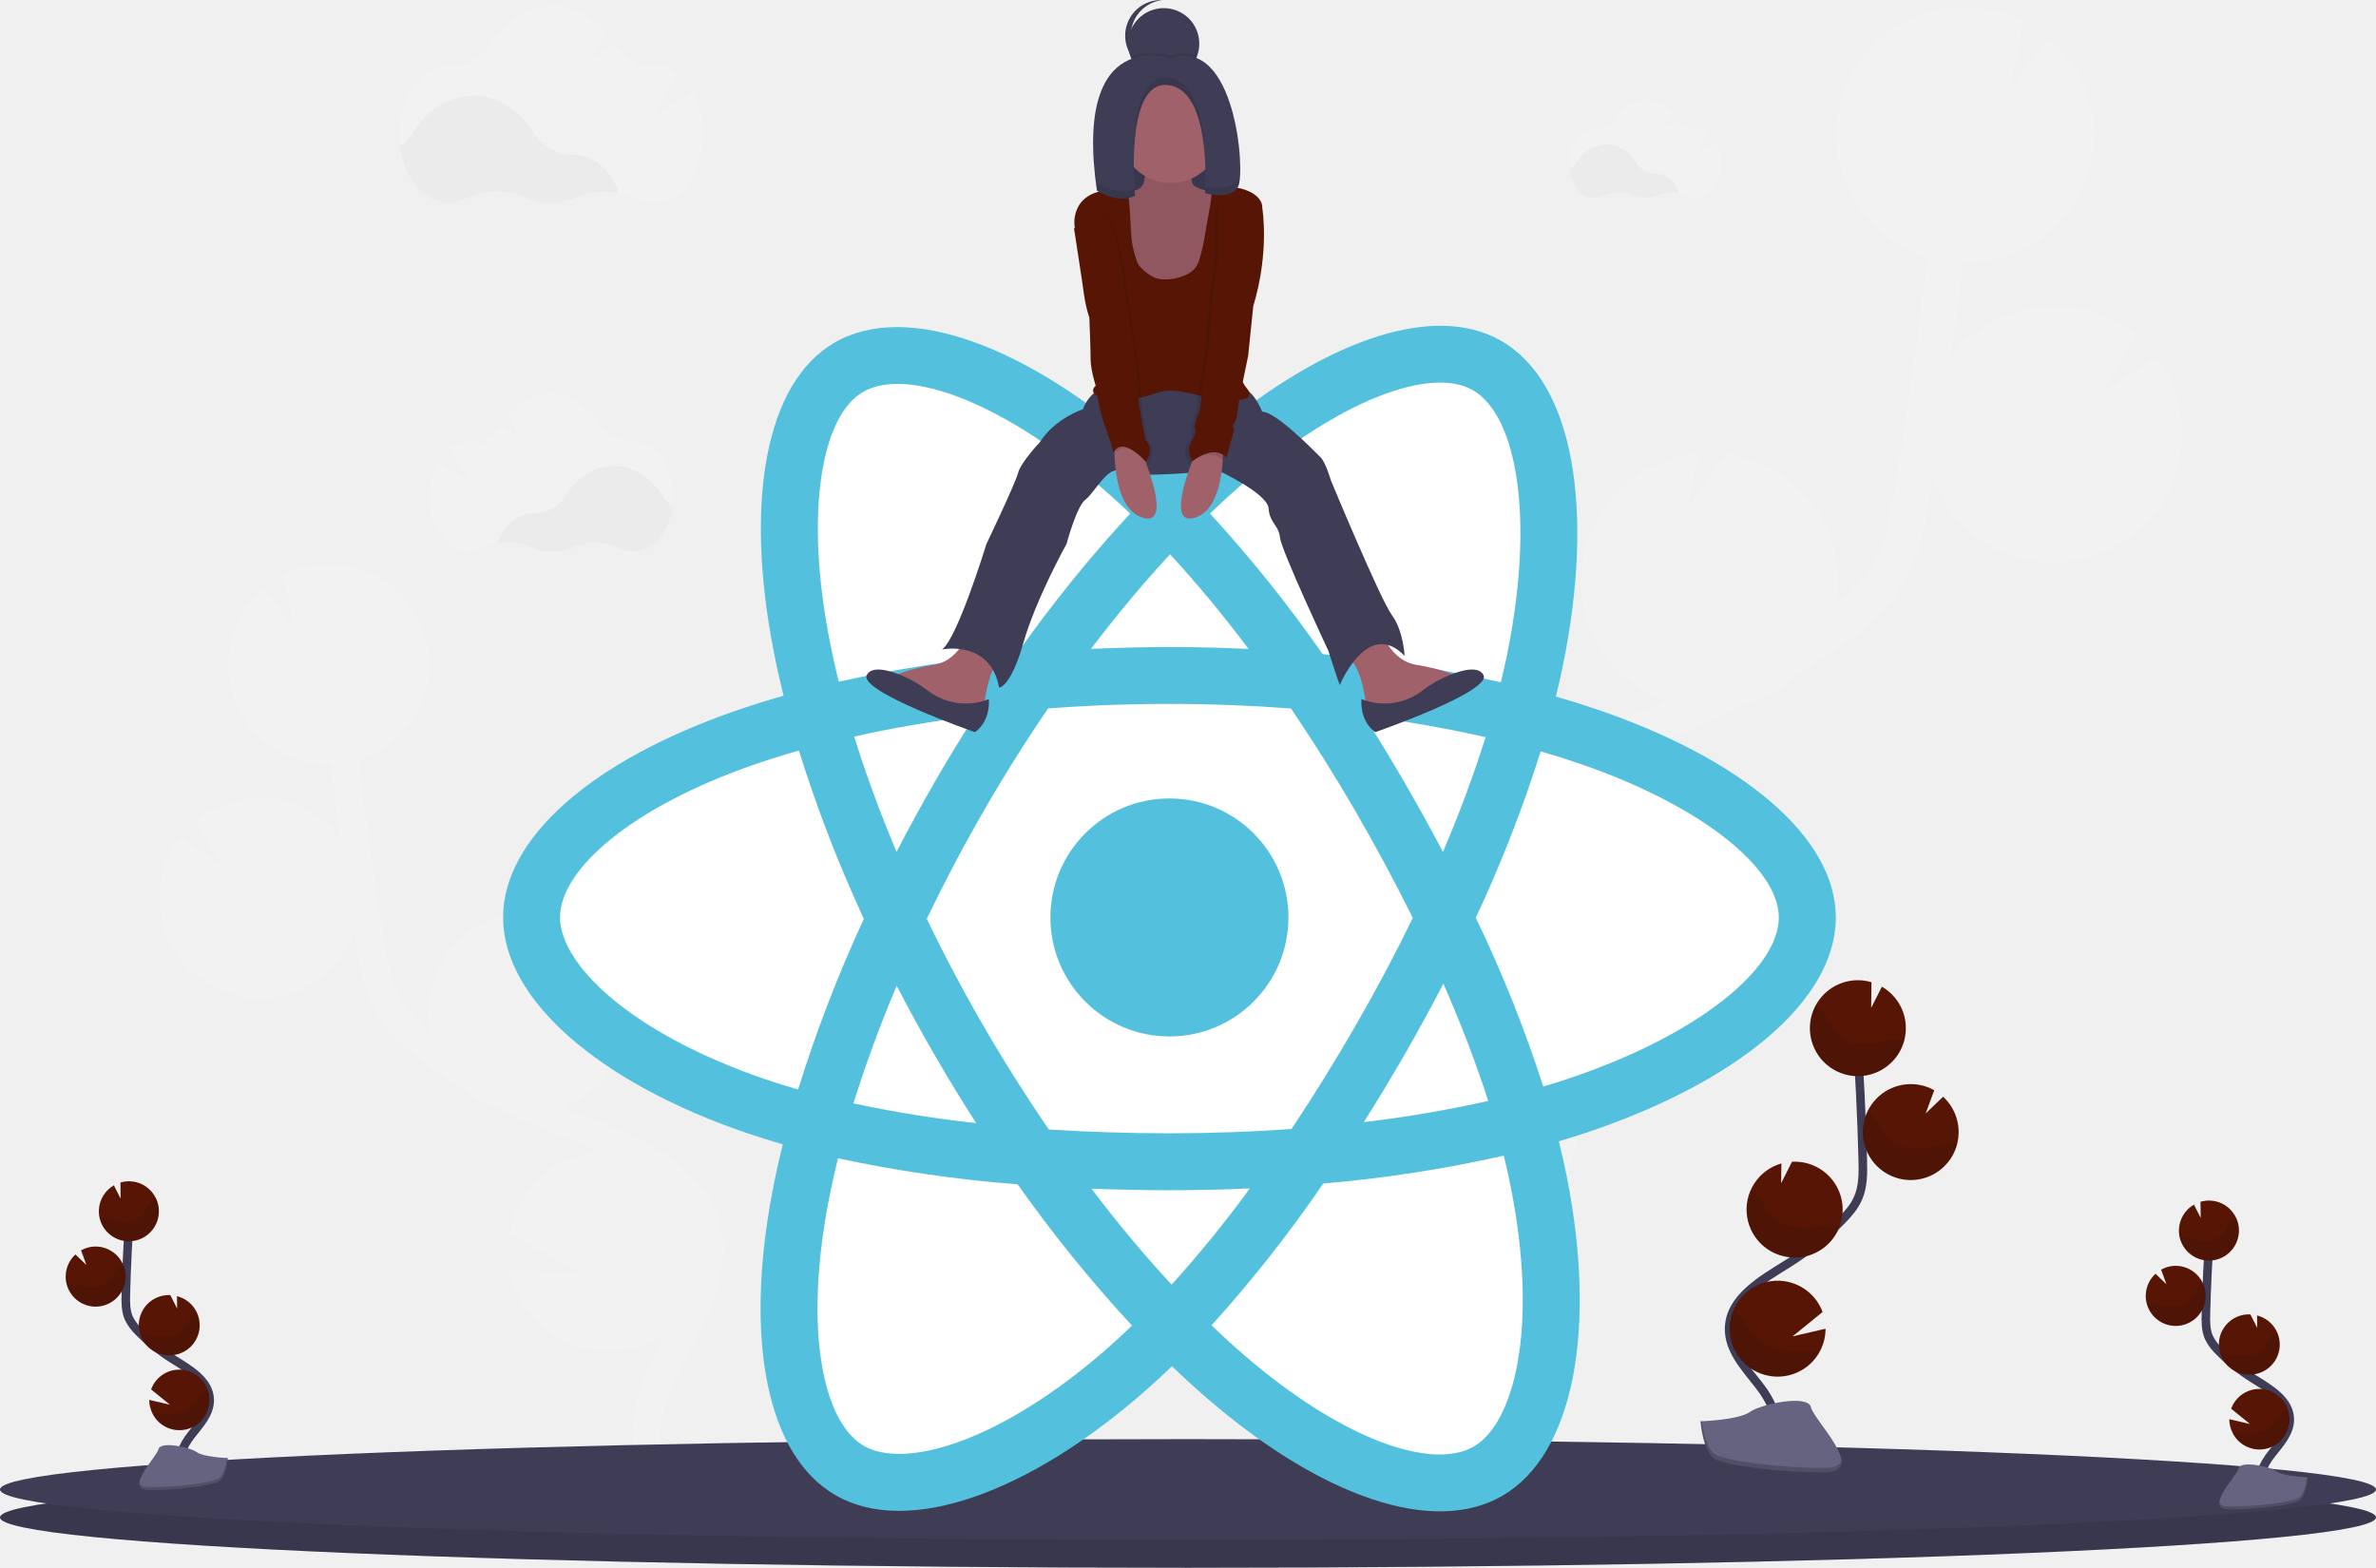
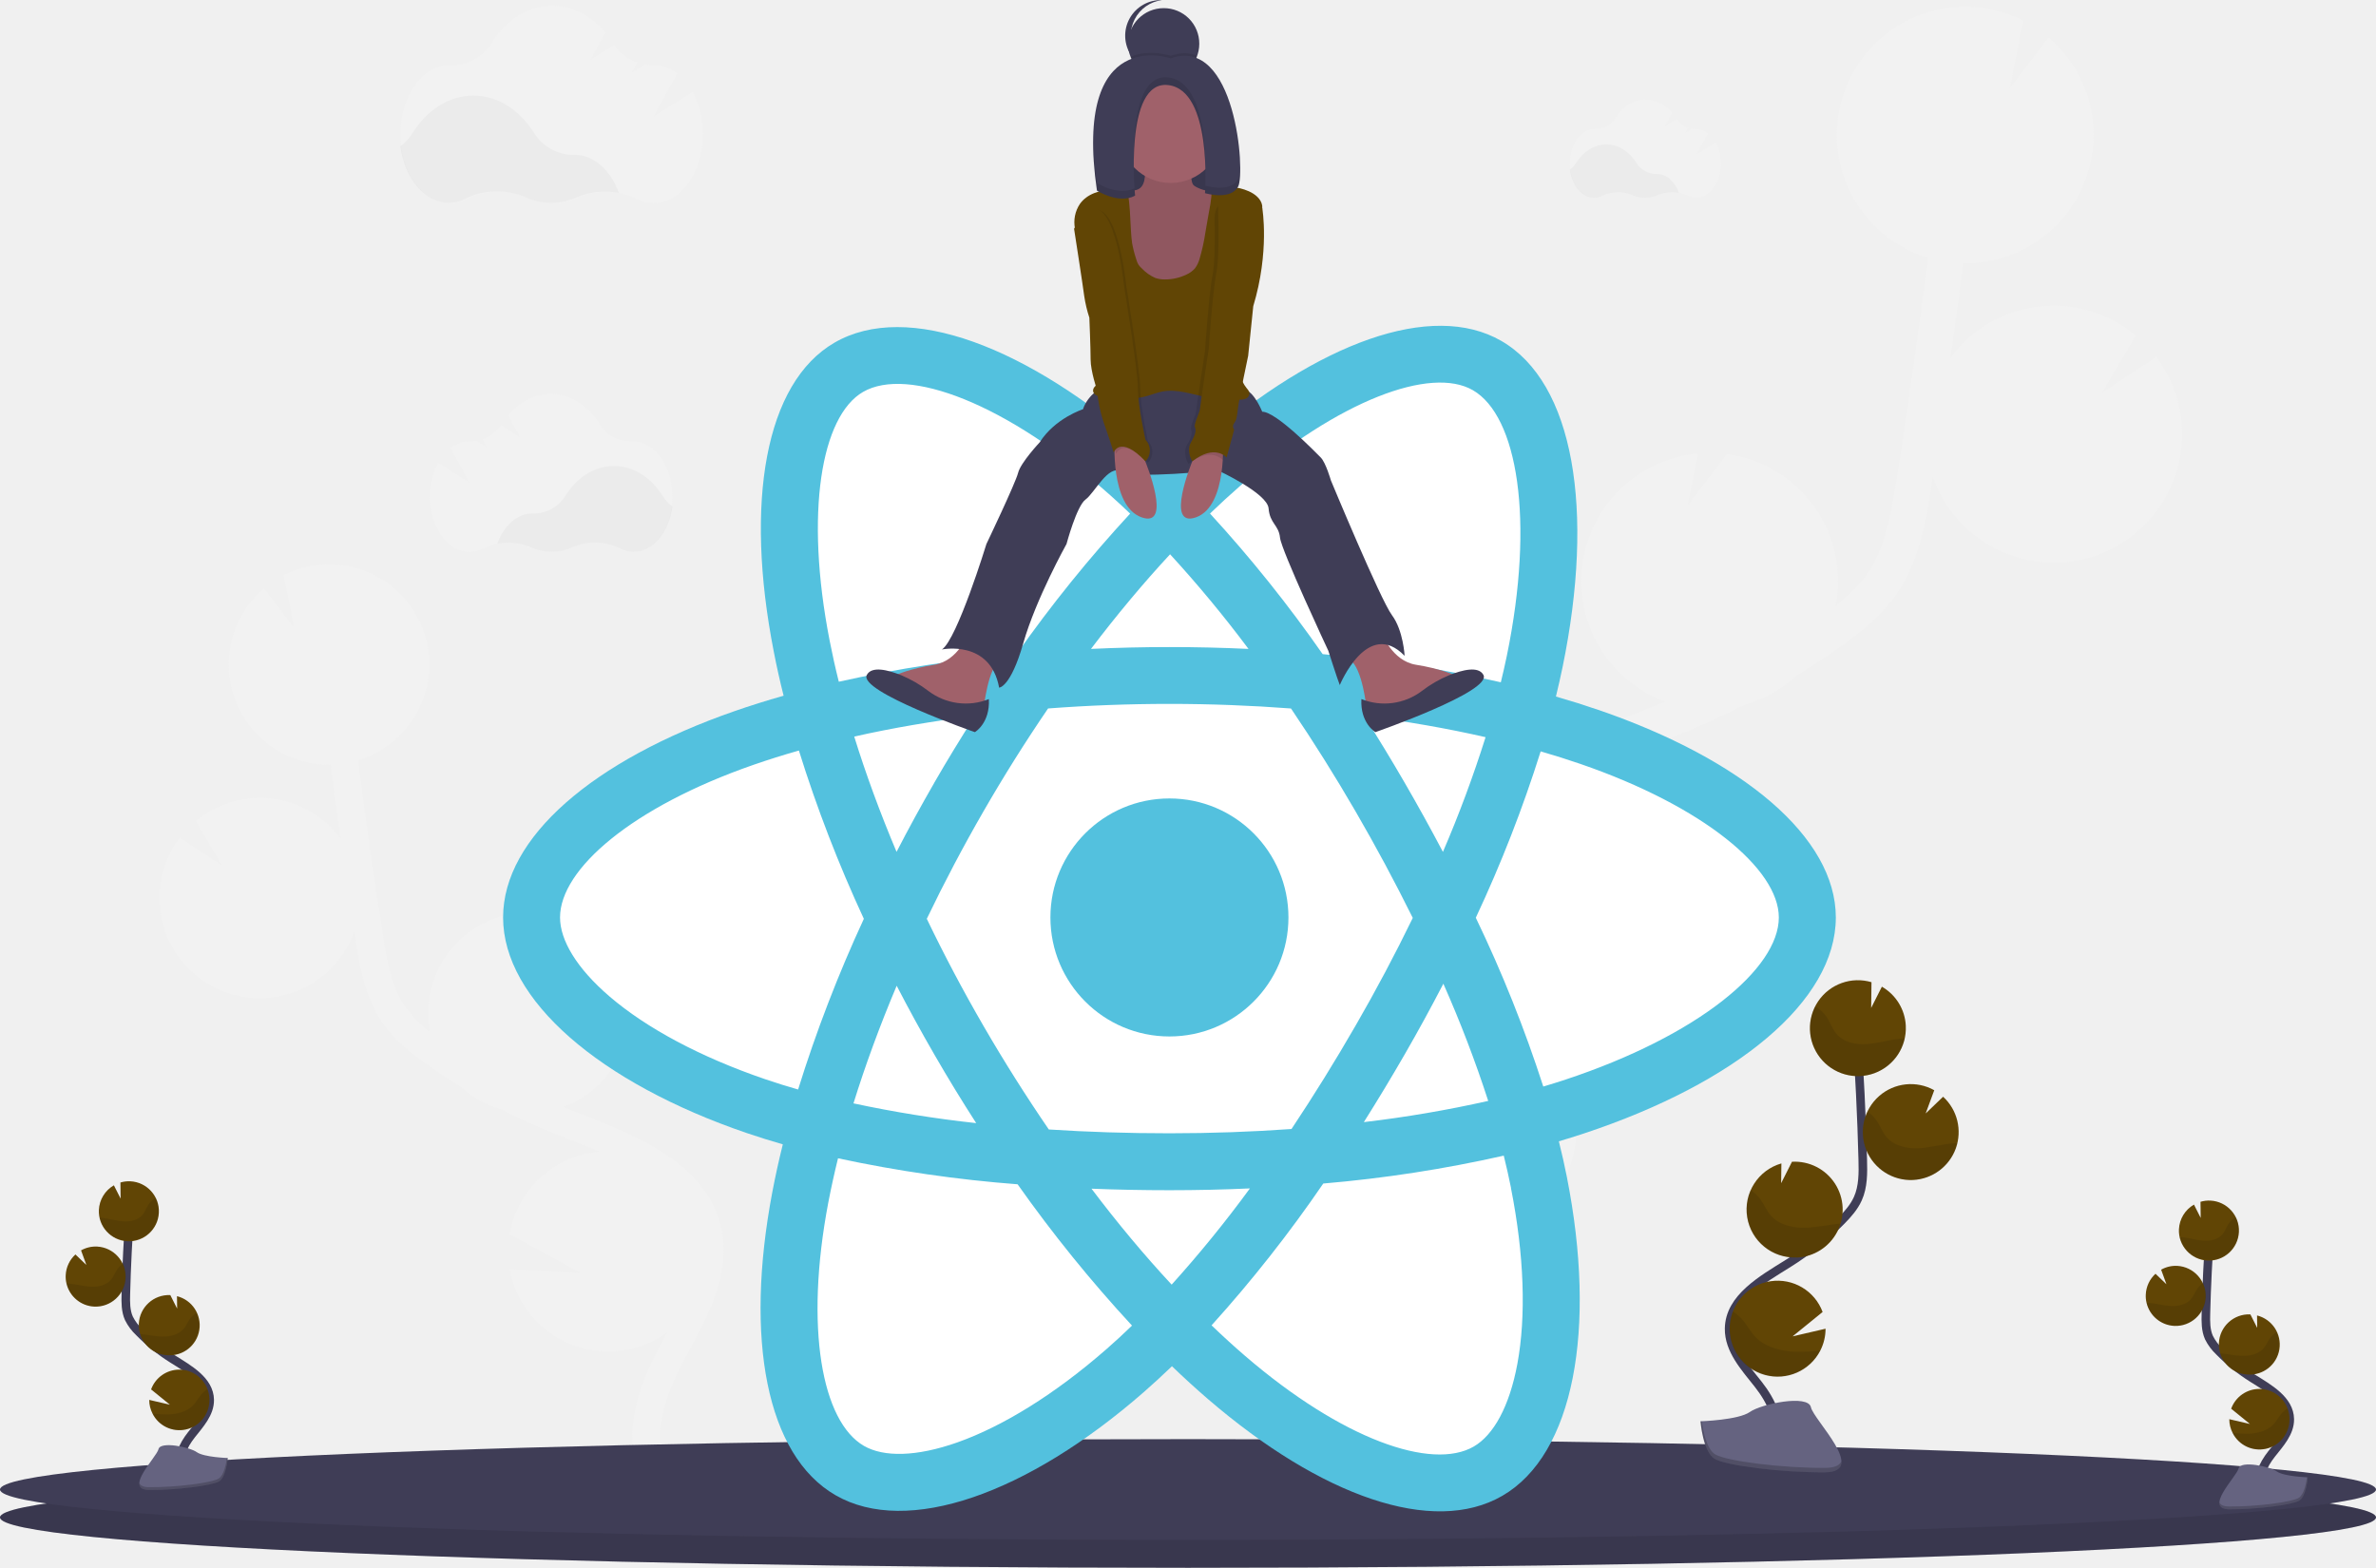
<svg xmlns="http://www.w3.org/2000/svg" data-name="Layer 1" width="1108" height="731.18" viewBox="0 0 1108 731.18">
  <path d="M767.68 330.79l6.89-2.7c.66-.26 1.31-.54 2-.81a59.85 59.85 0 0115.28-115.77l-4.8 24.2 18.22-23.92h.16a59.87 59.87 0 0151.16 67.45c-.15 1.13-.39 2.23-.6 3.34 5.61-4.43 10.87-9.32 14.81-15 8-11.54 10.71-25.76 13.47-43.17 5.47-34.48 10.4-69.34 14.84-104.18a59.83 59.83 0 01-42-65.36c.25-1.82.6-3.59 1-5.34.1-.44.2-.88.31-1.31.43-1.69.91-3.35 1.47-5 .09-.27.21-.52.3-.78.5-1.37 1-2.72 1.65-4 .22-.5.44-1 .67-1.47a57.69 57.69 0 012.22-4.19c.27-.45.56-.88.83-1.33.62-1 1.27-2 1.94-2.93.36-.5.71-1 1.08-1.49l.27-.39a59.81 59.81 0 0174.64-17l-6.24 31.49 18-23.64a59.5 59.5 0 0116.32 68.62h.07c-.17.4-.38.78-.55 1.18-.33.74-.67 1.47-1 2.2-.46.93-1 1.84-1.45 2.74-.38.68-.75 1.36-1.16 2-.59 1-1.23 1.9-1.87 2.83-.38.54-.73 1.1-1.12 1.63-1 1.39-2.12 2.72-3.26 4-.4.45-.83.86-1.25 1.3-.81.86-1.62 1.71-2.48 2.52-.53.5-1.09 1-1.64 1.46-.79.7-1.6 1.38-2.43 2-.59.47-1.19.92-1.79 1.36a77.101 77.101 0 01-4.45 2.96c-1 .61-2.05 1.17-3.1 1.72-.53.27-1 .57-1.59.83-1.58.77-3.2 1.48-4.85 2.11-.31.12-.64.21-.95.32-1.38.5-2.77 1-4.18 1.35-.61.17-1.23.31-1.85.46-1.15.28-2.31.54-3.48.76q-1 .18-2.07.33c-1.15.17-2.31.3-3.48.4-.69.06-1.37.12-2.07.16-1.26.06-2.53.07-3.8.06a2.08 2.08 0 00-.25 0q-2.82 22-5.92 44a59.82 59.82 0 0186.4-10.32l-15.68 26.58 25.21-16.59a59.68 59.68 0 0111.5 44.16 58.76 58.76 0 01-4.5 15.94 59.83 59.83 0 01-111.19-4c-.23 1.48-.45 3-.68 4.46-2.44 15.35-5.47 34.46-16.23 50-7.29 10.56-17.33 18.36-27.09 25.22q-9.52 6.7-19.48 12.77a59.85 59.85 0 01-24.53 13.74q-16 8.19-32.69 14.81l-6.95 2.72c-6.25 2.44-12.65 4.94-19 7.6 1 .09 2 .17 3 .3a59.9 59.9 0 0150.86 49.05l-42.31 23.11 42.18-1.89A59.16 59.16 0 01797 450.13a59.87 59.87 0 01-82.7 11.74l2.1 3.91c1.4 2.58 2.78 5.15 4.12 7.7 18.33 34.74 19.66 64.74 3.75 84.49l-13-10.45c15.49-19.22 3.2-49.77-5.5-66.27-1.32-2.5-2.68-5-4-7.56-11.77-21.83-25.12-46.57-19.77-72.9 8-39.7 51.05-56.5 85.68-70zM269.6 519.01l-5.38-2.11c-.52-.2-1-.43-1.54-.63a46.75 46.75 0 00-11.94-90.42l3.75 18.9-14.22-18.68h-.13a46.76 46.76 0 00-40 52.68c.12.89.31 1.74.47 2.61a55.84 55.84 0 01-11.56-11.73c-6.23-9-8.37-20.12-10.53-33.71-4.23-26.93-8.07-54.15-11.52-81.33a46.72 46.72 0 0032.77-51.05c-.2-1.42-.47-2.8-.79-4.17l-.24-1a48.36 48.36 0 00-1.15-3.88c-.07-.21-.16-.41-.24-.61a48.24 48.24 0 00-1.28-3.15c-.18-.38-.35-.77-.53-1.15-.54-1.11-1.11-2.2-1.73-3.26-.21-.36-.44-.7-.65-1-.49-.78-1-1.55-1.52-2.29-.28-.39-.55-.79-.84-1.17l-.21-.3a46.76 46.76 0 00-58.29-13.32l4.88 24.6-14.07-18.46a46.48 46.48 0 00-12.75 53.59h-.05c.13.31.29.61.43.92.26.58.52 1.15.8 1.72q.54 1.08 1.14 2.13c.29.54.58 1.07.9 1.59.46.75 1 1.48 1.46 2.21.3.42.57.86.88 1.27.8 1.08 1.65 2.12 2.54 3.13.31.35.65.67 1 1 .63.67 1.27 1.33 1.94 2 .41.4.85.77 1.28 1.14q.93.83 1.89 1.59c.46.36.93.71 1.4 1.06.68.49 1.37 1 2.06 1.41.47.31.94.61 1.42.9.79.48 1.6.91 2.42 1.34.42.22.82.45 1.24.66 1.24.6 2.5 1.15 3.79 1.64.24.1.5.16.74.25 1.07.39 2.16.75 3.27 1.06.47.13 1 .24 1.44.35.9.22 1.8.43 2.72.6l1.61.26c.9.13 1.81.23 2.72.31.54.05 1.07.09 1.62.12 1 .05 2 .06 3 .05h.19q2.2 17.22 4.62 34.41a46.71 46.71 0 00-67.48-8.14l12.14 20.64-19.68-12.95a46.57 46.57 0 00-9 34.49 45.8 45.8 0 003.53 12.46 46.73 46.73 0 0086.84-3.12c.18 1.15.35 2.32.53 3.48 1.9 12 4.27 26.92 12.67 39.08 5.7 8.24 13.54 14.33 21.16 19.69q7.44 5.24 15.21 10a46.88 46.88 0 0019.16 10.74c8.32 4.26 16.84 8.14 25.54 11.56l5.42 2.13c4.88 1.9 9.88 3.85 14.81 5.93-.78.07-1.57.13-2.36.24a46.77 46.77 0 00-39.72 38.27l33 18-32.94-1.47a46.78 46.78 0 0073.57 29.2c-.55 1-1.09 2-1.64 3.05-1.09 2-2.17 4-3.22 6-14.31 27.13-15.35 50.57-2.92 66l10.13-8.16c-12.1-15-2.5-38.87 4.3-51.76 1-1.95 2.09-3.92 3.16-5.9 9.19-17 19.61-36.37 15.46-56.94-6.21-30.94-39.86-44.02-66.9-54.6z" fill="#f2f2f2" />
  <ellipse cx="554" cy="707.68" rx="554" ry="23.5" fill="#3f3d56" />
  <ellipse cx="554" cy="707.68" rx="554" ry="23.5" opacity=".1" />
  <ellipse cx="554" cy="694.68" rx="554" ry="23.5" fill="#3f3d56" />
  <path d="M85 686.32c-3-5.51.4-12.26 4.28-17.18s8.61-10 8.51-16.29c-.14-9-9.7-14.31-17.33-19.08a84.78 84.78 0 01-15.56-12.51 23 23 0 01-4.78-6.4c-1.58-3.52-1.53-7.52-1.43-11.38q.5-19.26 1.9-38.48" fill="none" stroke="#3f3d56" stroke-miterlimit="10" stroke-width="4" />
-   <path d="M46.11 564.29a14 14 0 017-11.49l3.14 6.21-.09-7.52a13.86 13.86 0 014.62-.56 14 14 0 11-14.67 13.36zm25.03 95a14 14 0 0026.5-5.76 13.82 13.82 0 00-.91-5.69 14 14 0 00-26.27.15l8.77 7.13-9.64-2.24a13.89 13.89 0 001.55 6.41zm6.93-27.25a14 14 0 004.46-27.54l.07 5.79-3.18-6.29a14.04 14.04 0 00-1.31 28.05zM44 609.37a14.016 14.016 0 001.32-28 13.88 13.88 0 00-7.52 1.78l2.48 6.8-5.11-4.9a14 14 0 00-4.53 9.69 13.33 13.33 0 00.36 3.85 14 14 0 0013 10.78z" fill="#571605" />
+   <path d="M46.11 564.29a14 14 0 017-11.49l3.14 6.21-.09-7.52a13.86 13.86 0 014.62-.56 14 14 0 11-14.67 13.36zm25.03 95a14 14 0 0026.5-5.76 13.82 13.82 0 00-.91-5.69 14 14 0 00-26.27.15l8.77 7.13-9.64-2.24a13.89 13.89 0 001.55 6.41zm6.93-27.25a14 14 0 004.46-27.54l.07 5.79-3.18-6.29a14.04 14.04 0 00-1.31 28.05zM44 609.37a14.016 14.016 0 001.32-28 13.88 13.88 0 00-7.52 1.78l2.48 6.8-5.11-4.9a14 14 0 00-4.53 9.69 13.33 13.33 0 00.36 3.85 14 14 0 0013 10.78z" fill="#614505" />
  <path d="M48 568.03c3.24.36 6.39 1.37 9.64 1.57s6.82-.58 8.88-3.1c1.11-1.37 1.66-3.09 2.59-4.57a10.08 10.08 0 013.54-3.33 14 14 0 11-26.24 9.32c.53.02 1.06.06 1.59.11zm-4 41.34a14 14 0 0013.35-20 10.4 10.4 0 00-2.82 2.83c-1 1.51-1.61 3.25-2.78 4.64-2.19 2.57-5.92 3.41-9.31 3.25s-6.66-1.11-10-1.42c-.47 0-.94-.08-1.41-.09A14 14 0 0044 609.37zm34.07 22.67a14 14 0 0013.47-19.76 11.36 11.36 0 00-3 2.85c-1.09 1.54-1.77 3.31-3 4.73-2.36 2.64-6.34 3.57-9.93 3.48s-6.82-.93-10.28-1.19a14 14 0 0012.74 9.89zm-6.93 27.25a14 14 0 0026.5-5.76 13.82 13.82 0 00-.91-5.69 14 14 0 00-3.08 2.74c-1.34 1.63-2.21 3.47-3.76 5-2.87 2.82-7.5 4-11.62 4.09a62.35 62.35 0 01-7.13-.38z" opacity=".1" />
  <path d="M106.19 679.98s-11.08-.34-14.41-2.72-17-5.22-17.87-1.4-16.65 19-4.14 19.06 29.06-2 32.39-4 4.03-10.94 4.03-10.94z" fill="#656380" />
  <path d="M69.54 693.59c12.51.1 29.06-2 32.4-4 2.53-1.54 3.54-7.09 3.88-9.65h.37s-.7 8.93-4 11-19.89 4.08-32.39 4c-3.61 0-4.86-1.31-4.79-3.22.47 1.13 1.85 1.87 4.53 1.87z" opacity=".2" />
  <path d="M1055 695.32c-3-5.51.4-12.26 4.28-17.18s8.61-10 8.51-16.29c-.14-9-9.7-14.31-17.33-19.08a84.78 84.78 0 01-15.56-12.51 23 23 0 01-4.78-6.4c-1.58-3.52-1.53-7.52-1.43-11.38q.49-19.26 1.9-38.48" fill="none" stroke="#3f3d56" stroke-miterlimit="10" stroke-width="4" />
-   <path d="M1016.11 573.29a14 14 0 017-11.49l3.14 6.21-.09-7.52a13.86 13.86 0 014.62-.56 14 14 0 11-14.68 13.36zm25.03 95a14 14 0 0026.5-5.76 13.82 13.82 0 00-.91-5.69 14 14 0 00-26.27.15l8.77 7.13-9.64-2.24a13.89 13.89 0 001.55 6.41zm6.93-27.25a14 14 0 004.46-27.54l.07 5.79-3.18-6.29a14.04 14.04 0 00-1.31 28.05zM1014 618.37a14.016 14.016 0 001.32-28 13.88 13.88 0 00-7.52 1.78l2.48 6.8-5.11-4.9a14 14 0 00-4.53 9.69 13.33 13.33 0 00.36 3.85 14 14 0 0013 10.78z" fill="#571605" />
+   <path d="M1016.11 573.29a14 14 0 017-11.49l3.14 6.21-.09-7.52a13.86 13.86 0 014.62-.56 14 14 0 11-14.68 13.36zm25.03 95a14 14 0 0026.5-5.76 13.82 13.82 0 00-.91-5.69 14 14 0 00-26.27.15l8.77 7.13-9.64-2.24a13.89 13.89 0 001.55 6.41zm6.93-27.25a14 14 0 004.46-27.54l.07 5.79-3.18-6.29a14.04 14.04 0 00-1.31 28.05zM1014 618.37a14.016 14.016 0 001.32-28 13.88 13.88 0 00-7.52 1.78l2.48 6.8-5.11-4.9a14 14 0 00-4.53 9.69 13.33 13.33 0 00.36 3.85 14 14 0 0013 10.78z" fill="#614505" />
  <path d="M1018 577.03c3.24.36 6.39 1.37 9.64 1.57s6.82-.58 8.88-3.1c1.11-1.37 1.66-3.09 2.59-4.57a10.08 10.08 0 013.54-3.33 14 14 0 11-26.24 9.32c.53.02 1.06.06 1.59.11zm-4 41.34a14 14 0 0013.35-20 10.4 10.4 0 00-2.82 2.83c-1 1.51-1.61 3.25-2.78 4.64-2.19 2.57-5.92 3.41-9.31 3.25s-6.66-1.11-10-1.42c-.47 0-.94-.08-1.41-.09a14 14 0 0012.97 10.79zm34.07 22.67a14 14 0 0013.47-19.76 11.36 11.36 0 00-3 2.85c-1.09 1.54-1.77 3.31-3 4.73-2.36 2.64-6.34 3.57-9.93 3.48s-6.82-.93-10.28-1.19a14 14 0 0012.74 9.89zm-6.93 27.25a14 14 0 0026.5-5.76 13.82 13.82 0 00-.91-5.69 14 14 0 00-3.08 2.74c-1.34 1.63-2.21 3.47-3.76 5-2.87 2.82-7.5 4-11.62 4.09a62.35 62.35 0 01-7.13-.38z" opacity=".1" />
  <path d="M1076.19 688.98s-11.08-.34-14.41-2.72-17-5.22-17.87-1.4-16.65 19-4.14 19.06 29.06-2 32.39-4 4.03-10.94 4.03-10.94z" fill="#656380" />
  <path d="M1039.54 702.59c12.51.1 29.06-2 32.4-4 2.53-1.54 3.54-7.09 3.88-9.65h.37s-.7 8.93-4 11-19.89 4.08-32.39 4c-3.61 0-4.86-1.31-4.79-3.22.47 1.13 1.85 1.87 4.53 1.87z" opacity=".2" />
  <path d="M745.57 331.15q-9.92-3.4-20-6.3 1.66-6.79 3.09-13.65c15.14-73.51 5.24-132.73-28.57-152.22-32.42-18.7-85.44.8-139 47.39q-7.92 6.92-15.47 14.2-5.07-4.85-10.3-9.51c-56.11-49.83-112.32-70.82-146.14-51.27-32.39 18.75-42 74.42-28.35 144.09q2 10.35 4.59 20.58c-7.95 2.26-15.64 4.67-23 7.24-65.79 22.89-107.81 58.89-107.81 96.18 0 38.51 45.11 77.14 113.64 100.56q8.34 2.83 16.8 5.26-2.74 11-4.88 22.18c-13 68.46-2.84 122.82 29.46 141.45 33.37 19.26 89.37-.54 143.89-48.2 4.31-3.77 8.63-7.77 13-11.95q8.18 7.89 16.79 15.32c52.82 45.45 105 63.81 137.26 45.12 33.33-19.29 44.16-77.69 30.1-148.73q-1.6-8.14-3.73-16.61 5.91-1.74 11.56-3.61c71.24-23.6 117.6-61.76 117.6-100.79 0-37.43-43.38-73.62-110.5-96.73z" fill="#53c1de" />
  <path d="M730.12 503.47c-3.4 1.13-6.88 2.21-10.44 3.27a621.6 621.6 0 00-31.47-78.73 623.06 623.06 0 0030.25-77.58c6.35 1.84 12.53 3.78 18.47 5.83 57.51 19.79 92.59 49.06 92.59 71.62 0 24-37.89 55.21-99.4 75.59zm-25.52 50.58c6.22 31.41 7.1 59.81 3 82-3.7 19.95-11.14 33.25-20.34 38.58-19.59 11.33-61.47-3.4-106.64-42.27q-7.77-6.69-15.63-14.25a624.23 624.23 0 0052.09-66.14 620.2 620.2 0 0084.17-13q1.9 7.68 3.37 15zM446.48 672.69c-19.14 6.76-34.38 6.95-43.59 1.64-19.6-11.31-27.75-55-16.63-113.5q2-10.37 4.53-20.63a625.79 625.79 0 0083.75 12.13 645.09 645.09 0 0053.35 65.9q-5.79 5.61-11.84 10.91c-24.11 21.08-48.28 36-69.57 43.55zm-89.64-169.37c-30.31-10.36-55.33-23.82-72.49-38.5-15.41-13.2-23.19-26.31-23.19-36.94 0-22.63 33.74-51.5 90-71.11q10.6-3.69 21.39-6.73a637.08 637.08 0 0030.29 78.48 646.29 646.29 0 00-30.66 79.6q-7.74-2.21-15.34-4.8zm30.05-204.54c-11.68-59.69-3.93-104.72 15.59-116 20.79-12 66.76 5.12 115.22 48.15 3.1 2.75 6.21 5.63 9.32 8.6a635.89 635.89 0 00-52.93 65.52 648.42 648.42 0 00-82.93 12.89q-2.39-9.52-4.27-19.15zM655 364.97q-9.11-15.74-18.89-31.08c19.83 2.51 38.82 5.83 56.66 9.91a565.54 565.54 0 01-19.89 53.51q-8.61-16.35-17.88-32.34zM545.64 258.5a569.3 569.3 0 0136.57 44.14q-36.71-1.73-73.45 0c12.07-15.92 24.44-30.72 36.88-44.13zm-110 106.65q-9.15 15.87-17.55 32.14c-7.73-18.33-14.34-36.36-19.74-53.77 17.73-4 36.64-7.21 56.34-9.68q-9.92 15.44-19.07 31.31zm19.61 158.65a564.64 564.64 0 01-57.25-9.21c5.49-17.71 12.25-36.13 20.15-54.86q8.43 16.29 17.61 32.16 9.34 16.19 19.47 31.91zm91.14 75.33c-12.6-13.54-25.15-28.54-37.39-44.75q17.85.71 36.36.71 19 0 37.51-.84a563.94 563.94 0 01-36.5 44.88zm126.69-140.35A562.82 562.82 0 01694 513.44a561.35 561.35 0 01-58 9.89q9.85-15.63 19.08-31.63 9.38-16.26 18-32.92zm-41 19.66q-14.12 24.52-29.81 48.1c-18.44 1.32-37.49 2-56.91 2s-38.15-.6-56.27-1.78q-16.09-23.5-30.39-48.17t-26.51-50.08q12.27-25.53 26.43-50.1 14.14-24.56 30.13-48c18.49-1.4 37.43-2.13 56.59-2.13s38.22.74 56.69 2.14q15.81 23.37 30 47.81t26.79 49.87q-12.45 25.62-26.71 50.3zm54.77-296.46c20.81 12 28.9 60.4 15.83 123.87q-1.29 6.19-2.8 12.35a635.74 635.74 0 00-83.09-13.13 625.16 625.16 0 00-52.53-65.56q7-6.74 14.29-13.11c45.88-39.93 88.76-55.69 108.3-44.42z" fill="#fff" />
  <path d="M545.34 372.38a55.5 55.5 0 11-55.5 55.5 55.49 55.49 0 0155.5-55.5" fill="#53c1de" />
  <path d="M559.26 20.4a16.6 16.6 0 11-16.6-16.6 16.52 16.52 0 0116.6 16.6z" fill="#3f3d56" />
  <path d="M529.4 24.59A16.62 16.62 0 01541.89.05a16.6 16.6 0 101.41 33.07 16.6 16.6 0 01-13.9-8.53zm-7.49 18.93h44.47v69.37h-44.47z" fill="#3f3d56" />
  <path opacity=".1" d="M521.91 43.52h44.47v69.37h-44.47z" />
  <path d="M451.66 295.2s-4.75 13.05-16 14.83-17.79 4.74-17.79 4.74l26.68 17.19 14.23-1.78s1.78-18.38 7.71-22.53-14.83-12.45-14.83-12.45zm192.68 0s4.75 13.05 16 14.83 17.79 4.74 17.79 4.74l-26.68 17.19-14.23-1.78s-1.78-18.38-7.71-22.53 14.83-12.45 14.83-12.45z" fill="#a0616a" />
  <path d="M514.5 180.18s-7.11 3.56-9.48 10.68c0 0-13 4.15-20.16 15.41 0 0-8.9 9.49-10.08 14.23S460 253.7 460 253.7s-13.64 44.47-20.75 49.21c0 0 22.53-4.74 26.68 17.79 0 0 5.33 0 11.26-20.75s20.16-46.25 20.16-46.25 4.74-17.78 8.89-20.75 10.67-16.6 16.6-13 45.06-.6 45.06-.6 23.1 10.64 23.68 17.75 4.74 7.71 5.33 13.64 22.53 52.76 22.53 52.76 4.15 13 5.34 16c0 0 13-31.42 30.24-13.63 0 0-.6-11.86-5.93-19s-28.46-62.84-28.46-62.84-2.37-8.3-4.74-10.67-20.76-21.35-27.28-21.35c0 0-3.55-8.89-7.7-10.08zm-53.36 145.85a28.89 28.89 0 01-28.22-3.79 56.37 56.37 0 00-12.59-7.3c-6.29-2.54-13.81-4.42-16.1-.17-4.15 7.71 50.39 26.68 50.39 26.68s7.12-4.15 6.52-15.42zm173.72 0a28.89 28.89 0 0028.22-3.79 56.37 56.37 0 0112.59-7.3c6.29-2.54 13.81-4.42 16.1-.17 4.15 7.71-50.39 26.68-50.39 26.68s-7.12-4.15-6.52-15.42z" fill="#3f3d56" />
  <path d="M533.88 82.67c-.22 2.06-.9 4.29-2.66 5.38-1.44.9-3.26.83-4.92 1.17a11.46 11.46 0 00-7.82 6.77 17.51 17.51 0 00-.75 10.55 39.22 39.22 0 001.52 5.06c1.74 4.92 3.84 9.8 7.09 13.89a59 59 0 009.3 8.77c2.11 1.72 4.29 3.47 6.89 4.28a21.75 21.75 0 005.4.72c2.25.1 4.65.17 6.6-.95 3-1.73 3.89-5.55 5.52-8.62 1.38-2.6 3.44-4.81 4.73-7.46a29.49 29.49 0 002-6.52l2.77-12.3c1-4.47 1.92-9.51-.59-13.34a2.28 2.28 0 00-.74-.77 2.79 2.79 0 00-1.52-.15 16.44 16.44 0 01-9.15-2.09 3.93 3.93 0 01-1.15-.9 4.72 4.72 0 01-.7-2.12 22.2 22.2 0 00-1.28-4.45 3 3 0 00-.87-1.34 3.15 3.15 0 00-1.41-.47 114.47 114.47 0 00-12.93-1.35c-1.42-.07-3.56-.64-4.54.62s-.67 4.12-.79 5.62z" fill="#a0616a" />
  <path d="M533.88 82.67c-.22 2.06-.9 4.29-2.66 5.38-1.44.9-3.26.83-4.92 1.17a11.46 11.46 0 00-7.82 6.77 17.51 17.51 0 00-.75 10.55 39.22 39.22 0 001.52 5.06c1.74 4.92 3.84 9.8 7.09 13.89a59 59 0 009.3 8.77c2.11 1.72 4.29 3.47 6.89 4.28a21.75 21.75 0 005.4.72c2.25.1 4.65.17 6.6-.95 3-1.73 3.89-5.55 5.52-8.62 1.38-2.6 3.44-4.81 4.73-7.46a29.49 29.49 0 002-6.52l2.77-12.3c1-4.47 1.92-9.51-.59-13.34a2.28 2.28 0 00-.74-.77 2.79 2.79 0 00-1.52-.15 16.44 16.44 0 01-9.15-2.09 3.93 3.93 0 01-1.15-.9 4.72 4.72 0 01-.7-2.12 22.2 22.2 0 00-1.28-4.45 3 3 0 00-.87-1.34 3.15 3.15 0 00-1.41-.47 114.47 114.47 0 00-12.93-1.35c-1.42-.07-3.56-.64-4.54.62s-.67 4.12-.79 5.62z" opacity=".1" />
-   <path d="M525.85 89.74a26.93 26.93 0 00-7.13-1.12c-5.72-.14-11.84 1.83-15.14 6.5a15.34 15.34 0 00-2.29 11.47 23.57 23.57 0 005.2 10.66 32 32 0 014 5.24c1.58 3 1.63 6.59 2.06 10 1 8.12 4.46 15.75 5.83 23.82s.19 17.42-6.18 22.55c-1.07.86-2.37 1.77-2.46 3.14-.14 2.19 2.71 3.12 4.9 3.33 6.55.62 13.27 1.23 19.63-.46 2.63-.7 5.17-1.79 7.85-2.29 6.8-1.27 13.64 1.34 20.45 2.59a90.61 90.61 0 0014.91 1.21 7.94 7.94 0 003.43-.45 2.75 2.75 0 001.74-2.74 4.76 4.76 0 00-1.18-2c-3.44-4.25-4.49-9.9-5.43-15.29l-3.15-18.11c-1.69-9.68-3.26-20.2 1.32-28.89 3.29-6.25 9.36-10.65 12.83-16.8a9.84 9.84 0 001.55-6.28c-.52-3.09-3.31-5.3-6.17-6.59a23.21 23.21 0 00-17.42-.64c.1 4.33-1 8.71-1.71 13l-1.21 7a88.83 88.83 0 01-2.71 12.2 12.85 12.85 0 01-2.17 4.42 11.43 11.43 0 01-3.83 2.79 22.83 22.83 0 01-10.14 2.32 13.54 13.54 0 01-4.48-.69 19 19 0 01-6.17-4.34 10.11 10.11 0 01-1.63-1.77 9.93 9.93 0 01-1.11-2.67 55.42 55.42 0 01-1.91-7.48c-.3-1.94-.4-3.91-.54-5.87-.39-5.79-.39-12.19-1.54-17.76z" fill="#571605" />
+   <path d="M525.85 89.74a26.93 26.93 0 00-7.13-1.12c-5.72-.14-11.84 1.83-15.14 6.5a15.34 15.34 0 00-2.29 11.47 23.57 23.57 0 005.2 10.66 32 32 0 014 5.24c1.58 3 1.63 6.59 2.06 10 1 8.12 4.46 15.75 5.83 23.82s.19 17.42-6.18 22.55c-1.07.86-2.37 1.77-2.46 3.14-.14 2.19 2.71 3.12 4.9 3.33 6.55.62 13.27 1.23 19.63-.46 2.63-.7 5.17-1.79 7.85-2.29 6.8-1.27 13.64 1.34 20.45 2.59a90.61 90.61 0 0014.91 1.21 7.94 7.94 0 003.43-.45 2.75 2.75 0 001.74-2.74 4.76 4.76 0 00-1.18-2c-3.44-4.25-4.49-9.9-5.43-15.29l-3.15-18.11c-1.69-9.68-3.26-20.2 1.32-28.89 3.29-6.25 9.36-10.65 12.83-16.8a9.84 9.84 0 001.55-6.28c-.52-3.09-3.31-5.3-6.17-6.59a23.21 23.21 0 00-17.42-.64c.1 4.33-1 8.71-1.71 13l-1.21 7a88.83 88.83 0 01-2.71 12.2 12.85 12.85 0 01-2.17 4.42 11.43 11.43 0 01-3.83 2.79 22.83 22.83 0 01-10.14 2.32 13.54 13.54 0 01-4.48-.69 19 19 0 01-6.17-4.34 10.11 10.11 0 01-1.63-1.77 9.93 9.93 0 01-1.11-2.67 55.42 55.42 0 01-1.91-7.48c-.3-1.94-.4-3.91-.54-5.87-.39-5.79-.39-12.19-1.54-17.76z" fill="#614505" />
  <path d="M519.84 204.49s-2.37 31.43 12.45 36.76 1.78-26.09 1.78-26.09l-4.75-9.48zm50.39 0s2.37 31.43-12.45 36.76-1.78-26.09-1.78-26.09l4.75-9.48z" fill="#a0616a" />
  <path d="M506.79 99.59l-4.74 7.71s4.15 26.68 4.74 31.42a62.2 62.2 0 002.38 10.08s.59 14.23.59 19.57 3 14.23 3 14.23a64.82 64.82 0 003 14.82c2.37 6.52 4.74 14.23 4.74 14.23s3-8.3 14.82 4.15a7.18 7.18 0 000-10.08s-3.55-16-3.55-24.31-6.53-48-6.53-48-4.24-45.12-18.45-33.82z" opacity=".1" />
-   <path d="M505.61 98.96l-4.74 7.71s4.15 26.68 4.74 31.42a61.84 61.84 0 002.39 10.08s.59 14.23.59 19.56 3 14.23 3 14.23a64.53 64.53 0 003 14.82c2.37 6.53 4.75 14.23 4.75 14.23s3-8.3 14.82 4.15a7.18 7.18 0 000-10.07s-3.56-16-3.56-24.31-6.52-48-6.52-48-4.24-45.09-18.47-33.82z" fill="#571605" />
+   <path d="M505.61 98.96l-4.74 7.71s4.15 26.68 4.74 31.42a61.84 61.84 0 002.39 10.08s.59 14.23.59 19.56 3 14.23 3 14.23a64.53 64.53 0 003 14.82c2.37 6.53 4.75 14.23 4.75 14.23s3-8.3 14.82 4.15a7.18 7.18 0 000-10.07s-3.56-16-3.56-24.31-6.52-48-6.52-48-4.24-45.09-18.47-33.82z" fill="#614505" />
  <path d="M583.87 94.81l3 3.53s3.49 20.18-4.22 45.68l-2.37 23.12s-4.15 19.57-4.74 24.31-.59 5.33-1.78 7.11a2.29 2.29 0 000 3l-3.56 13s-5.33-6.52-16 1.78c0 0-3-4.74-.6-8.89s2.37-5.93 1.78-7.12 2.37-7.11 2.37-8.3 4.18-28.44 4.18-28.44 1.78-26.68 3.56-35.57c1.09-5.47 1.07-17.66.88-26.24-.19-8.94 10.63-13.78 17-7.5.15.16.33.31.5.53z" opacity=".1" />
-   <path d="M585.65 93.59l3 3.53s3.49 20.19-4.22 45.68l-2.37 23.12s-4.15 19.57-4.74 24.31-.6 5.34-1.78 7.12a2.28 2.28 0 000 3L572 213.39s-5.33-6.53-16 1.77c0 0-3-4.74-.59-8.89s2.37-5.93 1.78-7.11 2.37-7.12 2.37-8.3 4.15-28.46 4.15-28.46 1.78-26.68 3.56-35.58.59-35.57.59-35.57 9.49-6.52 17.79 2.34z" fill="#571605" />
+   <path d="M585.65 93.59l3 3.53s3.49 20.19-4.22 45.68l-2.37 23.12s-4.15 19.57-4.74 24.31-.6 5.34-1.78 7.12a2.28 2.28 0 000 3L572 213.39s-5.33-6.53-16 1.77c0 0-3-4.74-.59-8.89s2.37-5.93 1.78-7.11 2.37-7.12 2.37-8.3 4.15-28.46 4.15-28.46 1.78-26.68 3.56-35.58.59-35.57.59-35.57 9.49-6.52 17.79 2.34z" fill="#614505" />
  <circle cx="545.92" cy="61.61" r="23.72" fill="#a0616a" />
  <path d="M558.29 26a16.6 16.6 0 01-31.09.44c9.26-3.73 18.72-.41 18.72-.41 4.73-1.66 8.83-1.51 12.37-.03z" opacity=".1" />
  <path d="M545.92 27.22s-45.65-16-34.38 61.66c0 0 10.08 6.52 17.78 2.37 0 0-5.33-53.95 15.42-51.58s17.19 50.4 17.19 50.4 11.86 3.55 15.42-3-1.19-70.48-31.43-59.85z" fill="#3f3d56" />
  <path d="M544.74 36.11c-14.24-1.62-16.2 23.27-16 39.05.17-15.69 2.81-37 16-35.49 14.81 1.69 17.24 26.66 17.41 40.8.17-12.98-1.25-42.51-17.41-44.36zm-33.2 49.21a159.38 159.38 0 01-1.77-20.53 152.12 152.12 0 001.77 24.09s10.08 6.52 17.78 2.37c0 0-.12-1.28-.26-3.43-7.67 3.87-17.52-2.5-17.52-2.5zm65.81-1.73c-3.32 6.08-13.83 3.41-15.25 3-.07 2.2-.17 3.52-.17 3.52s11.86 3.55 15.42-3c.73-1.34 1.11-5.13 1-10.2-.1 3.25-.45 5.68-1 6.68z" opacity=".1" />
  <path d="M826.73 672.96c4.74-8.78-.64-19.54-6.82-27.37s-13.73-16-13.57-26c.23-14.35 15.45-22.81 27.62-30.42a134.77 134.77 0 0024.79-19.93c3-3.05 5.87-6.31 7.62-10.21 2.52-5.6 2.45-12 2.29-18.12q-.79-30.71-3-61.34" fill="none" stroke="#3f3d56" stroke-miterlimit="10" stroke-width="4" />
-   <path d="M888.74 478.49a22.31 22.31 0 00-11.16-18.32l-5 9.9.15-12a22.37 22.37 0 1016 20.41zm-39.88 151.39a22.36 22.36 0 111.08-18l-14 11.37 15.37-3.57a22.25 22.25 0 01-2.45 10.2zm-11.05-43.43a22.37 22.37 0 01-7.09-43.86l-.12 9.22 5.06-10h.06a22.37 22.37 0 112.09 44.69zm54.3-36.13a22.37 22.37 0 119.89-41.86l-4 10.83 8.13-7.8a22.37 22.37 0 01-14.07 38.83z" fill="#571605" />
+   <path d="M888.74 478.49a22.31 22.31 0 00-11.16-18.32l-5 9.9.15-12a22.37 22.37 0 1016 20.41zm-39.88 151.39a22.36 22.36 0 111.08-18l-14 11.37 15.37-3.57a22.25 22.25 0 01-2.45 10.2zm-11.05-43.43a22.37 22.37 0 01-7.09-43.86l-.12 9.22 5.06-10h.06a22.37 22.37 0 112.09 44.69zm54.3-36.13a22.37 22.37 0 119.89-41.86l-4 10.83 8.13-7.8a22.37 22.37 0 01-14.07 38.83z" fill="#614505" />
  <path d="M885.74 484.45c-5.17.57-10.19 2.18-15.37 2.5s-10.87-.92-14.14-5c-1.77-2.17-2.65-4.91-4.14-7.28a16 16 0 00-5.63-5.3 22.37 22.37 0 1041.81 14.84c-.85.09-1.69.15-2.53.24zm6.37 65.87a22.39 22.39 0 01-21.28-31.91 16.37 16.37 0 014.5 4.51c1.59 2.4 2.56 5.18 4.43 7.39 3.48 4.09 9.44 5.43 14.84 5.19s10.6-1.78 16-2.28c.75-.06 1.5-.11 2.26-.13a22.37 22.37 0 01-20.75 17.23zm-54.3 36.13a22.37 22.37 0 01-21.46-31.49 17.83 17.83 0 014.73 4.55c1.74 2.45 2.82 5.27 4.86 7.54 3.77 4.2 10.11 5.68 15.83 5.54 5.54-.12 10.87-1.48 16.38-1.9a22.36 22.36 0 01-20.34 15.76zm11.05 43.43a22.37 22.37 0 01-40.78-18.29 22.27 22.27 0 014.91 4.38c2.13 2.59 3.53 5.53 6 7.94 4.57 4.49 11.95 6.34 18.52 6.51a97.1 97.1 0 0011.35-.54z" opacity=".1" />
  <path d="M793 662.85s17.65-.54 23-4.33 27.16-8.31 28.48-2.24 26.53 30.22 6.6 30.38-46.31-3.1-51.62-6.34-6.46-17.47-6.46-17.47z" fill="#656380" />
  <path d="M851.4 684.59c-19.93.16-46.31-3.11-51.62-6.34-4-2.47-5.65-11.3-6.19-15.38H793s1.12 14.24 6.43 17.47 31.69 6.5 51.62 6.34c5.75 0 7.74-2.09 7.63-5.12-.8 1.81-2.99 2.95-7.28 3.03z" opacity=".2" />
  <path d="M323 42.86l-18.25 11.57 11.08-20.15a18 18 0 00-11-3.94h-.3a21.58 21.58 0 01-3.78-.28l-6.19 3.92 2.65-4.82a22.06 22.06 0 01-10.82-8.21l-11.07 7 7-12.72c-6.48-7.77-15.2-12.54-24.81-12.54-11.51 0-21.76 6.85-28.38 17.52a21.24 21.24 0 01-18.76 10.12h-.62c-12.71 0-23 14.41-23 32.19s10.3 32.18 23 32.18a17.2 17.2 0 008-2c8.29-4.31 19.17-4.39 27.85-.54a29 29 0 0023.68.05c8.62-3.77 19.37-3.69 27.61.54a17.23 17.23 0 007.93 2c12.71 0 23-14.41 23-32.18A40.86 40.86 0 00323 42.86z" fill="#f2f2f2" />
  <path d="M288.59 89.95a34 34 0 00-19.72 2.14 29 29 0 01-23.67-.05c-8.69-3.85-19.57-3.77-27.86.54a17.2 17.2 0 01-8 2c-11.29 0-20.68-11.38-22.64-26.38a21.58 21.58 0 005.64-6.08c6.66-10.66 16.87-17.53 28.38-17.53s21.64 6.77 28.26 17.32a21.79 21.79 0 0018.76 10.31h.26c9 .01 16.8 7.22 20.59 17.73z" opacity=".03" />
  <path d="M800.07 66.42L791 72.19l5.53-10a9 9 0 00-5.51-2h-.14a10.79 10.79 0 01-1.89-.14l-3.09 2 1.3-2.46a11 11 0 01-5.4-4.09l-5.52 3.5 3.49-6.34a16.17 16.17 0 00-12.37-6.26c-5.75 0-10.86 3.42-14.16 8.74a10.57 10.57 0 01-9.36 5h-.31c-6.34 0-11.48 7.19-11.48 16s5.14 16.05 11.48 16.05a8.62 8.62 0 004-1 16.56 16.56 0 0113.89-.27 14.52 14.52 0 0011.81 0 16.58 16.58 0 0113.77.27 8.61 8.61 0 004 1c6.34 0 11.48-7.18 11.48-16.05a20.28 20.28 0 00-2.45-9.72z" fill="#f2f2f2" />
  <path d="M782.92 89.91a17 17 0 00-9.83 1.07 14.52 14.52 0 01-11.81 0 16.58 16.58 0 00-13.9.27 8.55 8.55 0 01-4 1c-5.64 0-10.32-5.67-11.3-13.15a10.93 10.93 0 002.82-3c3.3-5.32 8.42-8.73 14.16-8.73s10.79 3.37 14.09 8.63a10.85 10.85 0 009.36 5.14h.15c4.49-.07 8.34 3.53 10.26 8.77z" opacity=".03" />
  <path d="M204.34 215.86l14.66 9.28-8.88-16.15a14.48 14.48 0 018.85-3.15h.23a17.08 17.08 0 003-.22l4.95 3.14-2.15-3.86a17.78 17.78 0 008.67-6.58l8.87 5.62-5.54-10.19c5.19-6.22 12.18-10 19.87-10 9.23 0 17.44 5.48 22.75 14a17 17 0 0015 8.11h.5c10.18 0 18.43 11.54 18.43 25.78s-8.25 25.79-18.43 25.79a13.86 13.86 0 01-6.43-1.61 26.59 26.59 0 00-22.31-.43 23.28 23.28 0 01-19 0 26.64 26.64 0 00-22.12.43 13.9 13.9 0 01-6.35 1.57c-10.19 0-18.44-11.54-18.44-25.79a32.78 32.78 0 013.87-15.74z" fill="#f2f2f2" />
  <path d="M231.89 253.59a27.36 27.36 0 0115.8 1.72 23.28 23.28 0 0019 0 26.61 26.61 0 0122.32.43 13.82 13.82 0 006.42 1.61c9.05 0 16.57-9.11 18.14-21.13a17.44 17.44 0 01-4.52-4.88c-5.31-8.54-13.52-14-22.75-14s-17.33 5.42-22.64 13.88a17.44 17.44 0 01-15 8.25h-.23c-7.26-.07-13.5 5.71-16.54 14.12z" opacity=".03" />
</svg>
